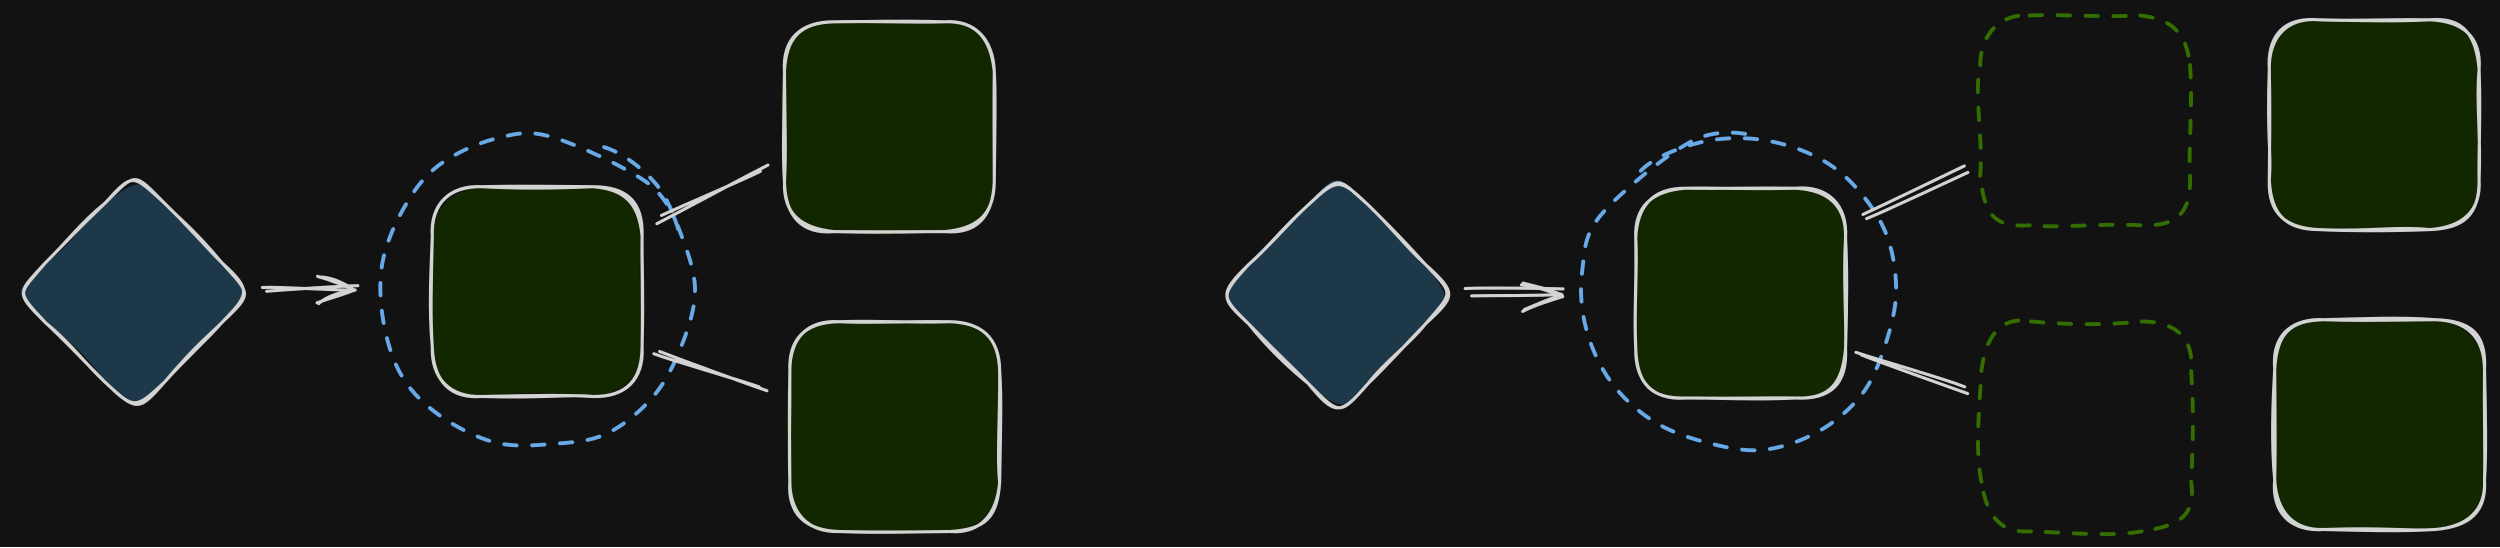
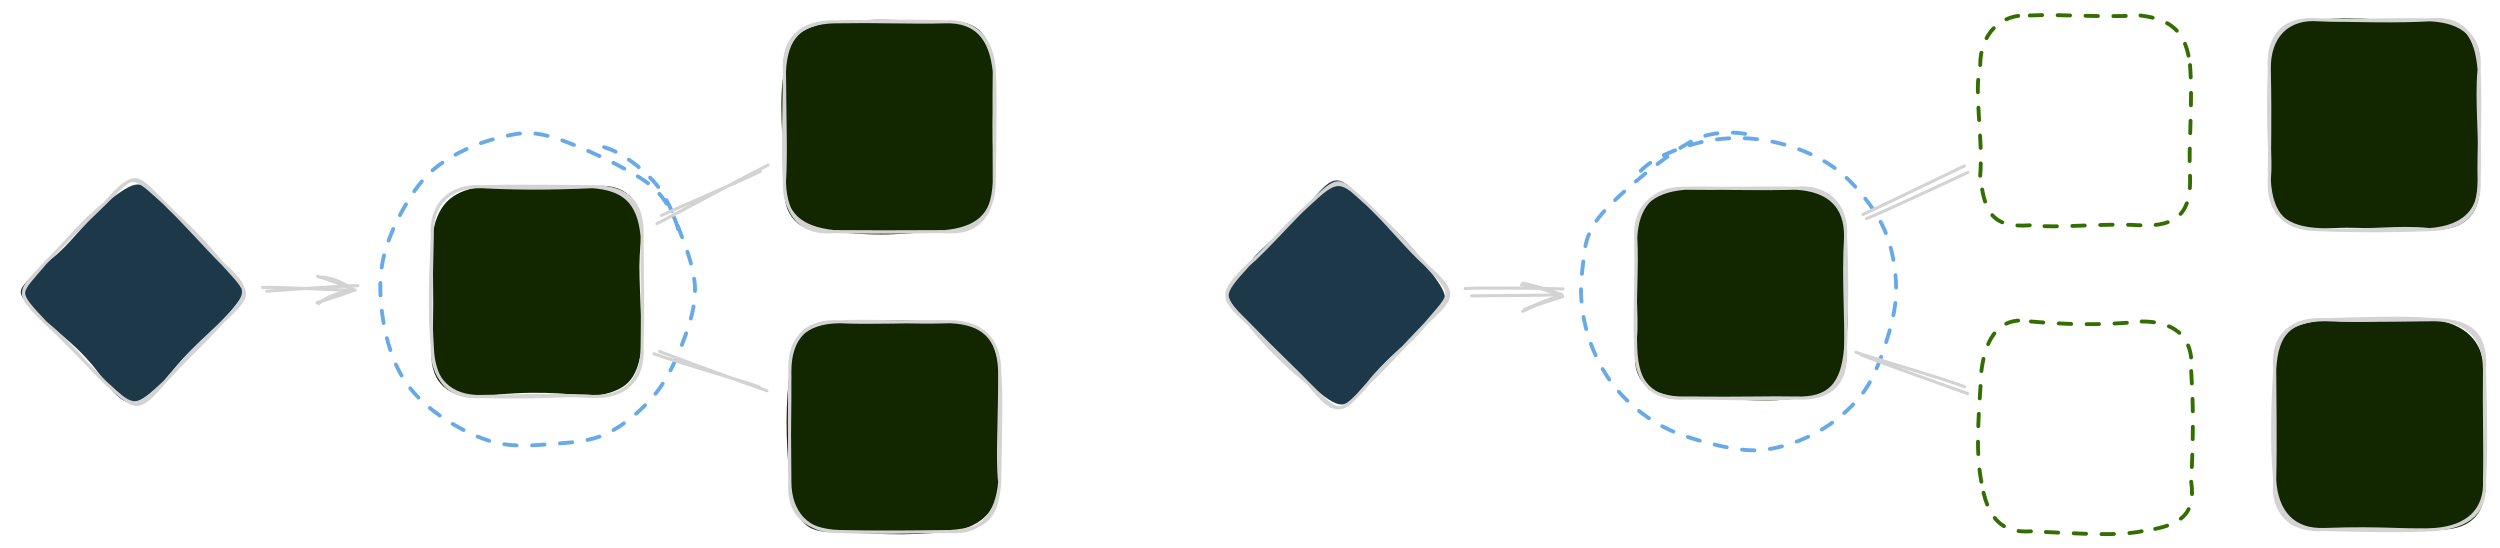
<svg xmlns="http://www.w3.org/2000/svg" version="1.1" viewBox="0 0 1614.245 353.2" width="1614.245" height="353.2" class="excalidraw-svg">
  <defs>
    <style class="style-fonts">
      </style>
  </defs>
-   <rect x="0" y="0" width="1614.245" height="353.2" fill="#121212" />
  <g stroke-linecap="round" transform="translate(787.0673 112.9769) rotate(0 76.28528 76.99408)">
    <path d="M96.25 19.25 C103.52 27.35, 117.84 37.06, 133.32 57.75 C149.4 79.84, 150.93 79.94, 133.32 96.25 C125.2 106.92, 108.36 116.59, 96.25 134.74 C80.15 152.4, 79.77 152.96, 57.75 134.74 C45.91 124.4, 32.08 112.2, 19.25 96.25 C1.64 77.15, 1.21 75.07, 19.25 57.75 C23.88 49.61, 36.03 41.66, 57.75 19.25 C75.8 -3.49, 77.47 0.11, 96.25 19.25" stroke="none" stroke-width="0" fill="#1d3949" />
    <path d="M96.25 19.25 C110.25 32.53, 120.69 46.27, 133.32 57.75 M96.25 19.25 C106.24 29.1, 116.13 38.84, 133.32 57.75 M133.32 57.75 C152.49 78.04, 151.21 75.12, 133.32 96.25 M133.32 57.75 C154.24 76.65, 152.48 78.25, 133.32 96.25 M133.32 96.25 C122.06 110.28, 107.82 119.82, 96.25 134.74 M133.32 96.25 C122.06 107.76, 109.68 121.83, 96.25 134.74 M96.25 134.74 C77.67 155.84, 78.17 155.16, 57.75 134.74 M96.25 134.74 C78.61 155.27, 75.03 155.89, 57.75 134.74 M57.75 134.74 C45.29 124.48, 32.57 112.75, 19.25 96.25 M57.75 134.74 C48.38 124.89, 39.31 116.96, 19.25 96.25 M19.25 96.25 C1.86 78.9, -0.83 77.4, 19.25 57.75 M19.25 96.25 C1.01 79.24, 0.1 78.57, 19.25 57.75 M19.25 57.75 C30.86 47.92, 40 35.19, 57.75 19.25 M19.25 57.75 C34.46 44.15, 47.51 28.26, 57.75 19.25 M57.75 19.25 C78.88 -0.76, 76.12 1.54, 96.25 19.25 M57.75 19.25 C76.32 1.91, 77.95 1.74, 96.25 19.25" stroke="#d3d3d3" stroke-width="2" fill="none" />
  </g>
  <g stroke-linecap="round" transform="translate(1056.195 121.5329) rotate(0 67.73879 67.73879)">
    <path d="M32 0 C59.41 -2.5, 81.95 3.63, 103.48 0 C123.17 2.94, 135.27 8.9, 135.48 32 C133.79 46.56, 139.74 63.2, 135.48 103.48 C138.25 123.78, 125.32 136.43, 103.48 135.48 C86.66 138.53, 74.07 136.46, 32 135.48 C11.87 133.55, -3.51 127.14, 0 103.48 C2.61 87.47, -0.23 70.24, 0 32 C0.47 10.77, 9.24 3.55, 32 0" stroke="none" stroke-width="0" fill="#122700" />
    <path d="M32 0 C53.68 0.39, 76.56 -0.37, 103.48 0 M32 0 C51.28 -0.4, 69.27 0.75, 103.48 0 M103.48 0 C123.45 -1.88, 136.93 10.36, 135.48 32 M103.48 0 C124.72 1.25, 136 11.66, 135.48 32 M135.48 32 C133.92 57.54, 136.16 85.99, 135.48 103.48 M135.48 32 C136.52 53.12, 136.39 73.87, 135.48 103.48 M135.48 103.48 C136.65 125.99, 126.21 136.59, 103.48 135.48 M135.48 103.48 C133.51 126.72, 124.84 136.17, 103.48 135.48 M103.48 135.48 C75.2 136.78, 49.27 135.25, 32 135.48 M103.48 135.48 C86.01 135.09, 71.23 135.89, 32 135.48 M32 135.48 C9.84 135.88, 0.88 126.75, 0 103.48 M32 135.48 C10.77 137.05, -0.45 124.68, 0 103.48 M0 103.48 C-1.13 76.81, 1.17 49.82, 0 32 M0 103.48 C-1.16 83.5, 0.57 64.99, 0 32 M0 32 C-0.88 12.2, 10.08 1.66, 32 0 M0 32 C0.95 12.4, 10.21 -0.12, 32 0" stroke="#d3d3d3" stroke-width="2" fill="none" />
  </g>
  <g stroke-linecap="round" transform="translate(1278.615 10) rotate(0 67.73879 67.73879)">
    <path d="M32 0 C51.89 -1.02, 73.37 1.31, 103.48 0 M103.48 0 C123.5 2.49, 132.95 10.5, 135.48 32 M135.48 32 C137.4 56.55, 134.35 84.5, 135.48 103.48 M135.48 103.48 C136.39 126.54, 127.98 136.55, 103.48 135.48 M103.48 135.48 C78.3 133.92, 50.62 137.61, 32 135.48 M32 135.48 C6.96 137.33, 2.62 126.14, 0 103.48 M0 103.48 C1.97 77.64, -4.26 50.66, 0 32 M0 32 C0.04 11.86, 13.44 -1.5, 32 0" stroke="#326f00" stroke-width="2.5" fill="none" stroke-dasharray="8 10" />
  </g>
  <g stroke-linecap="round" transform="translate(1279.378 207.5869) rotate(0 67.73879 67.73879)">
    <path d="M32 0 C53.3 1.86, 76.4 2.76, 103.48 0 M103.48 0 C122.28 -0.17, 137.56 7.94, 135.48 32 M135.48 32 C136.36 48.89, 137.42 63.15, 135.48 103.48 M135.48 103.48 C138.65 125.88, 127.45 131.98, 103.48 135.48 M103.48 135.48 C87.09 138.57, 68.09 137.17, 32 135.48 M32 135.48 C13.29 136.81, 3.71 127.15, 0 103.48 M0 103.48 C-4.43 81.15, -0.96 53.39, 0 32 M0 32 C2.77 9.16, 12.78 -3.77, 32 0" stroke="#326f00" stroke-width="2.5" fill="none" stroke-dasharray="8 10" />
  </g>
  <g stroke-linecap="round" transform="translate(1465.277 12.77848) rotate(0 67.73879 67.73879)">
    <path d="M32 0 C58.87 -2.82, 83.62 2.07, 103.48 0 C124.63 -2.8, 133.64 13.81, 135.48 32 C136.98 51.24, 133.49 69.02, 135.48 103.48 C137.81 123.51, 127.03 137.11, 103.48 135.48 C78.22 137.11, 56.68 132.07, 32 135.48 C9.68 137.11, -1.14 123.61, 0 103.48 C-1.59 92.52, -0.12 71.15, 0 32 C0.38 11.47, 7.47 -0.42, 32 0" stroke="none" stroke-width="0" fill="#122700" />
    <path d="M32 0 C51.47 0.96, 70.99 -0.37, 103.48 0 M32 0 C57.89 0.52, 82.29 1.22, 103.48 0 M103.48 0 C125.26 0.86, 137.06 11.2, 135.48 32 M103.48 0 C126.33 -2.01, 133.67 11.23, 135.48 32 M135.48 32 C133.53 53.59, 136.69 74, 135.48 103.48 M135.48 32 C136.6 60.63, 135.04 88.96, 135.48 103.48 M135.48 103.48 C135.5 125.41, 126.2 134.73, 103.48 135.48 M135.48 103.48 C136.69 122.64, 125.87 133.86, 103.48 135.48 M103.48 135.48 C82.7 133.25, 65.25 136.87, 32 135.48 M103.48 135.48 C75.68 136.59, 47.04 136.3, 32 135.48 M32 135.48 C10.27 135.36, 1.25 125.61, 0 103.48 M32 135.48 C12.05 134.5, -0.86 126.48, 0 103.48 M0 103.48 C1.48 86.94, -1.6 75.43, 0 32 M0 103.48 C0.02 85.58, 0.73 66.77, 0 32 M0 32 C-0.4 10.56, 12.1 -1.71, 32 0 M0 32 C-1.41 11.21, 8.57 -2.02, 32 0" stroke="#d3d3d3" stroke-width="2" fill="none" />
  </g>
  <g stroke-linecap="round" transform="translate(1468.768 206.4214) rotate(0 67.73879 67.73879)">
    <path d="M32 0 C56.74 3.76, 86.39 -2.17, 103.48 0 C122.97 3.15, 133.89 13.44, 135.48 32 C132.68 51.83, 137.99 69.49, 135.48 103.48 C137.7 126.45, 124.96 136.68, 103.48 135.48 C82.56 133.59, 67.28 137.95, 32 135.48 C9.53 134.28, -3.49 125.28, 0 103.48 C0.56 78.52, 0.89 60.97, 0 32 C-3.2 10.24, 8.48 3.4, 32 0" stroke="none" stroke-width="0" fill="#122700" />
    <path d="M32 0 C55.03 -0.53, 81.63 -1.81, 103.48 0 M32 0 C46.67 0.65, 61.65 0.54, 103.48 0 M103.48 0 C126.4 0.54, 136.8 8.92, 135.48 32 M103.48 0 C123.01 0.56, 135.23 10.35, 135.48 32 M135.48 32 C136.12 59.92, 136.67 87.67, 135.48 103.48 M135.48 32 C135.12 58.47, 135.99 83.58, 135.48 103.48 M135.48 103.48 C136.86 124.06, 125.87 133.59, 103.48 135.48 M135.48 103.48 C136.54 123.19, 124.11 133.92, 103.48 135.48 M103.48 135.48 C86.99 136.71, 71.78 134.02, 32 135.48 M103.48 135.48 C80.64 136.85, 57.52 136.11, 32 135.48 M32 135.48 C11.92 136.27, 1.2 123.96, 0 103.48 M32 135.48 C9.81 137.15, -2.09 124.04, 0 103.48 M0 103.48 C-2.28 80.21, -1.2 52.31, 0 32 M0 103.48 C0.62 77.3, 0.01 49.56, 0 32 M0 32 C1.43 8.96, 9.44 0.47, 32 0 M0 32 C-2.1 8.64, 12.48 -1.05, 32 0" stroke="#d3d3d3" stroke-width="2" fill="none" />
  </g>
  <g stroke-linecap="round" transform="translate(1022.403 87.70917) rotate(0 101.1404 101.1404)">
    <path d="M37.04 22.58 C45.52 13.9, 59.31 8.84, 71.09 5.37 C82.87 1.89, 95.66 0.91, 107.73 1.75 C119.79 2.58, 132.84 5.86, 143.49 10.37 C154.14 14.88, 163.14 20.36, 171.65 28.8 C180.17 37.25, 189.52 49.31, 194.57 61.04 C199.62 72.76, 201.9 86.79, 201.94 99.15 C201.99 111.51, 198.57 123.86, 194.84 135.2 C191.12 146.55, 186.84 157.9, 179.58 167.23 C172.32 176.56, 162.01 185.24, 151.29 191.18 C140.56 197.11, 127.45 201.78, 115.24 202.85 C103.04 203.93, 89.82 200.78, 78.08 197.63 C66.33 194.49, 54.84 190.47, 44.77 184 C34.71 177.53, 24.89 168.76, 17.71 158.81 C10.53 148.87, 4.78 136.29, 1.7 124.33 C-1.38 112.37, -2.46 99.37, -0.76 87.05 C0.93 74.73, -0.09 64.43, 11.89 50.4 C23.87 36.37, 54.7 11.12, 71.09 2.85 C87.49 -5.41, 109.49 -1.31, 110.25 0.83" stroke="#68aae7" stroke-width="2.5" fill="none" stroke-dasharray="8 10" />
  </g>
  <g stroke-linecap="round">
    <g transform="translate(947.9922 188.9409) rotate(0 29.66811 -0.4204131)">
      <path d="M-1.91 -2.64 C8.32 -3.28, 51.08 -2.76, 61.25 -2.4 M2.25 2.1 C12.3 1.77, 50.95 2.21, 60.11 1" stroke="#d3d3d3" stroke-width="2" fill="none" />
    </g>
    <g transform="translate(947.9922 188.9409) rotate(0 29.66811 -0.4204131)">
      <path d="M35.18 12.13 C43.52 7.9, 51.73 5.56, 60.98 2.59 M36.28 10.92 C44.42 7.58, 52.87 3.63, 60.57 1.66" stroke="#d3d3d3" stroke-width="2" fill="none" />
    </g>
    <g transform="translate(947.9922 188.9409) rotate(0 29.66811 -0.4204131)">
      <path d="M34.35 -4.95 C43.03 -4.13, 51.48 -1.41, 60.98 2.59 M35.45 -6.16 C43.98 -3.91, 52.7 -2.28, 60.57 1.66" stroke="#d3d3d3" stroke-width="2" fill="none" />
    </g>
  </g>
  <mask />
  <g stroke-linecap="round">
    <g transform="translate(1203.228 141.5871) rotate(0 33.55416 -17.43127)">
      <path d="M2.03 -0.43 C13.59 -5.03, 56.4 -25.23, 67.42 -30.25 M-0.31 -3.13 C11.03 -8.31, 53.96 -29.05, 65.12 -34.44" stroke="#d3d3d3" stroke-width="2" fill="none" />
    </g>
  </g>
  <mask />
  <g stroke-linecap="round">
    <g transform="translate(1201.999 227.6254) rotate(0 32.43121 13.19205)">
      <path d="M-0.11 1.53 C10.97 6.01, 56.78 22.41, 68.47 26.5 M-3.61 -0.12 C6.97 3.56, 54.4 17.2, 66.58 22.15" stroke="#d3d3d3" stroke-width="2" fill="none" />
    </g>
  </g>
  <mask />
  <g stroke-linecap="round" transform="translate(10 111.9771) rotate(0 76.28528 76.99408)">
    <path d="M96.25 19.25 C110.57 31.06, 123.17 46.9, 133.32 57.75 C152.35 77.96, 150.55 73.85, 133.32 96.25 C118.21 109.28, 106.2 119.59, 96.25 134.74 C76.76 150.6, 73.44 154.27, 57.75 134.74 C47.39 118.78, 34.3 107.27, 19.25 96.25 C-1.63 73.76, -2.1 79.42, 19.25 57.75 C31.33 50.4, 37.99 39.67, 57.75 19.25 C79.18 3.48, 79.82 2.74, 96.25 19.25" stroke="none" stroke-width="0" fill="#1d3949" />
    <path d="M96.25 19.25 C103.53 27.08, 115.34 36.05, 133.32 57.75 M96.25 19.25 C110.38 32.88, 124.21 48.87, 133.32 57.75 M133.32 57.75 C151.85 78.23, 153.48 77.08, 133.32 96.25 M133.32 57.75 C153.34 75.77, 150.33 78.49, 133.32 96.25 M133.32 96.25 C126.22 103.53, 116.94 110.23, 96.25 134.74 M133.32 96.25 C122.71 108.17, 109.2 120.31, 96.25 134.74 M96.25 134.74 C77.45 152.21, 76.77 152.77, 57.75 134.74 M96.25 134.74 C79.18 154.23, 78.27 153.65, 57.75 134.74 M57.75 134.74 C44.41 122.28, 36.72 110.57, 19.25 96.25 M57.75 134.74 C43.24 119.92, 28.79 104.95, 19.25 96.25 M19.25 96.25 C0.08 75.61, 1.04 77.74, 19.25 57.75 M19.25 96.25 C-0.97 75.94, 1.96 78.52, 19.25 57.75 M19.25 57.75 C32.65 44.77, 42.7 31.24, 57.75 19.25 M19.25 57.75 C30.45 46.69, 39.58 36.55, 57.75 19.25 M57.75 19.25 C76.06 -1.01, 75.42 0.45, 96.25 19.25 M57.75 19.25 C78.21 -1.29, 76.27 -0.84, 96.25 19.25" stroke="#d3d3d3" stroke-width="2" fill="none" />
  </g>
  <g stroke-linecap="round" transform="translate(279.128 120.5331) rotate(0 67.73879 67.73879)">
    <path d="M32 0 C50.85 0.67, 68.33 1.76, 103.48 0 C122.79 -3.15, 136.38 7.43, 135.48 32 C132.22 48.2, 134.37 63.66, 135.48 103.48 C131.92 125.09, 126.26 131.9, 103.48 135.48 C85.99 133.44, 62.76 131.29, 32 135.48 C8.56 137.89, -3.11 123.43, 0 103.48 C0.75 84.49, 0.89 73.13, 0 32 C2.82 13.41, 10.64 2.9, 32 0" stroke="none" stroke-width="0" fill="#122700" />
    <path d="M32 0 C54.83 -0.52, 75.71 -0.21, 103.48 0 M32 0 C54.58 1.24, 76.55 1.21, 103.48 0 M103.48 0 C125.72 0.08, 136.15 9.59, 135.48 32 M103.48 0 C122.57 1.49, 133.36 8.93, 135.48 32 M135.48 32 C135.14 49.54, 136.06 71.03, 135.48 103.48 M135.48 32 C135.27 50.73, 136.41 68.35, 135.48 103.48 M135.48 103.48 C135.24 123.59, 126.7 135.69, 103.48 135.48 M135.48 103.48 C136.75 124.47, 124.67 136.27, 103.48 135.48 M103.48 135.48 C88.86 133.89, 72.25 136.68, 32 135.48 M103.48 135.48 C86.76 134.49, 69.98 134.63, 32 135.48 M32 135.48 C11.7 136.22, -0.84 123.89, 0 103.48 M32 135.48 C12.63 137, 0.8 126.9, 0 103.48 M0 103.48 C-2.29 79.27, -0.85 54.91, 0 32 M0 103.48 C-1.23 84.49, -0.79 65.71, 0 32 M0 32 C-1.58 11.11, 11.72 -1.12, 32 0 M0 32 C-0.73 9.83, 11.97 -0.34, 32 0" stroke="#d3d3d3" stroke-width="2" fill="none" />
  </g>
  <g stroke-linecap="round" transform="translate(506.5185 14.07994) rotate(0 67.73879 67.73879)">
    <path d="M32 0 C56.26 -2.11, 76.73 -1.31, 103.48 0 C125.69 -2.39, 134.15 10.43, 135.48 32 C135.66 43.13, 133.25 63.47, 135.48 103.48 C132.8 126.87, 123.73 133.85, 103.48 135.48 C85.35 134.96, 71.16 139.93, 32 135.48 C11.1 137.51, -2.07 126.99, 0 103.48 C-1.03 78.03, -3.92 45.79, 0 32 C-2.72 12.27, 9.87 3, 32 0" stroke="none" stroke-width="0" fill="#122700" />
    <path d="M32 0 C49.74 0.06, 72.08 -0.91, 103.48 0 M32 0 C58.18 -0.57, 82.72 0.62, 103.48 0 M103.48 0 C122.97 -1.51, 134.93 11.58, 135.48 32 M103.48 0 C124.08 -0.77, 133.25 10.97, 135.48 32 M135.48 32 C135.22 51.82, 135.41 75.76, 135.48 103.48 M135.48 32 C136.34 47.19, 135.95 62.03, 135.48 103.48 M135.48 103.48 C135.35 125.5, 123.38 133.58, 103.48 135.48 M135.48 103.48 C134.47 126.79, 123.35 137.15, 103.48 135.48 M103.48 135.48 C76.19 135.66, 48.09 135.65, 32 135.48 M103.48 135.48 C86.57 135.28, 71.36 136.4, 32 135.48 M32 135.48 C11.36 137.29, 0.6 125.67, 0 103.48 M32 135.48 C10.7 133.2, -0.7 124.18, 0 103.48 M0 103.48 C-1.16 85.09, -0.44 69.43, 0 32 M0 103.48 C1.09 85.08, 0.25 67.45, 0 32 M0 32 C1.14 10.37, 9.78 0.66, 32 0 M0 32 C-1.42 11.03, 10.59 -0.14, 32 0" stroke="#d3d3d3" stroke-width="2" fill="none" />
  </g>
  <g stroke-linecap="round" transform="translate(510.0089 207.7228) rotate(0 67.73879 67.73879)">
    <path d="M32 0 C45.21 -1.28, 63.25 -1.23, 103.48 0 C123.48 -0.24, 132.09 7.1, 135.48 32 C135.04 56.05, 133.32 78.07, 135.48 103.48 C134.39 123.19, 121.58 133.38, 103.48 135.48 C74.96 138.58, 51.44 137.02, 32 135.48 C8.59 137.65, 3.48 127.63, 0 103.48 C-2.91 75.6, -2.71 51.3, 0 32 C-0.8 13.67, 7.13 -2.29, 32 0" stroke="none" stroke-width="0" fill="#122700" />
    <path d="M32 0 C56.63 -0.81, 79.9 0.82, 103.48 0 M32 0 C52.77 1.03, 74.57 -0.37, 103.48 0 M103.48 0 C124.26 0.91, 134.85 10, 135.48 32 M103.48 0 C122.58 0.3, 135.55 9.76, 135.48 32 M135.48 32 C135.7 60.94, 133.71 88.76, 135.48 103.48 M135.48 32 C136.7 48.95, 136.09 66.54, 135.48 103.48 M135.48 103.48 C134.05 122.92, 123.94 137.2, 103.48 135.48 M135.48 103.48 C134.01 126.49, 126.56 133.97, 103.48 135.48 M103.48 135.48 C79.4 135.59, 57.26 136.55, 32 135.48 M103.48 135.48 C80.24 135.81, 55.65 136.06, 32 135.48 M32 135.48 C11.27 136.33, 0.03 122.83, 0 103.48 M32 135.48 C9.97 134.85, -1.57 123.91, 0 103.48 M0 103.48 C-0.2 77.93, -0.5 52.69, 0 32 M0 103.48 C-0.69 80.07, 0.19 57.25, 0 32 M0 32 C-0.89 11.33, 9.43 0.32, 32 0 M0 32 C-0.08 10.52, 11.28 -1.29, 32 0" stroke="#d3d3d3" stroke-width="2" fill="none" />
  </g>
  <g stroke-linecap="round" transform="translate(245.591 86.70934) rotate(0 101.1404 101.1404)">
    <path d="M144.46 8.31 C155.75 11.56, 168.46 21.43, 176.66 30.6 C184.86 39.77, 189.24 51.82, 193.66 63.34 C198.08 74.86, 202.95 87.79, 203.19 99.74 C203.42 111.69, 199.48 123.51, 195.06 135.02 C190.64 146.52, 184.82 159.05, 176.66 168.77 C168.51 178.48, 157.02 188.11, 146.12 193.31 C135.22 198.5, 123.22 198.98, 111.27 199.94 C99.31 200.9, 86.45 202.05, 74.42 199.07 C62.38 196.1, 49.04 189.1, 39.03 182.08 C29.01 175.05, 20.5 167.01, 14.34 156.93 C8.18 146.85, 4.25 133.87, 2.07 121.58 C-0.1 109.29, -0.94 95.6, 1.29 83.19 C3.52 70.78, 9.37 57.65, 15.44 47.12 C21.5 36.6, 27.85 27.41, 37.68 20.02 C47.52 12.63, 62.2 5.82, 74.44 2.8 C86.69 -0.22, 94.67 -2.99, 111.16 1.88 C127.66 6.75, 159.93 21.85, 173.44 32.05 C186.94 42.24, 193.48 61.95, 192.19 63.08" stroke="#68aae7" stroke-width="2.5" fill="none" stroke-dasharray="8 10" />
  </g>
  <g stroke-linecap="round">
    <g transform="translate(170.9249 187.9411) rotate(0 29.33746 -1.678621)">
      <path d="M1.27 0.12 C11.47 -0.75, 50.95 -3.43, 60.16 -3.48 M-1.48 -2.29 C8.52 -2.96, 47.88 -0.26, 58.43 -0.66" stroke="#d3d3d3" stroke-width="2" fill="none" />
    </g>
    <g transform="translate(170.9249 187.9411) rotate(0 29.33746 -1.678621)">
      <path d="M34.86 8.11 C39.9 3.24, 48.51 1.22, 56.92 -1.21 M33.81 7.57 C43 4.32, 52.13 1.93, 57.51 -0.56" stroke="#d3d3d3" stroke-width="2" fill="none" />
    </g>
    <g transform="translate(170.9249 187.9411) rotate(0 29.33746 -1.678621)">
      <path d="M35.19 -8.99 C40.24 -9.34, 48.77 -6.85, 56.92 -1.21 M34.13 -9.53 C43.16 -6.87, 52.18 -3.35, 57.51 -0.56" stroke="#d3d3d3" stroke-width="2" fill="none" />
    </g>
  </g>
  <mask />
  <g stroke-linecap="round">
    <g transform="translate(426.1605 140.5872) rotate(0 33.85973 -15.07194)">
      <path d="M0.94 -1.5 C11.53 -6.52, 54.13 -24.57, 64.8 -29.97 M-2 3.85 C9.3 -1.97, 57.65 -28.03, 69.72 -34" stroke="#d3d3d3" stroke-width="2" fill="none" />
    </g>
  </g>
  <mask />
  <g stroke-linecap="round">
    <g transform="translate(424.932 226.6255) rotate(0 33.76858 12.99223)">
      <path d="M-2.73 1.81 C7.99 5.92, 53.63 19.05, 65.26 23.18 M0.98 0.33 C12.45 4.87, 59.62 22.09, 70.27 25.66" stroke="#d3d3d3" stroke-width="2" fill="none" />
    </g>
  </g>
  <mask />
</svg>
